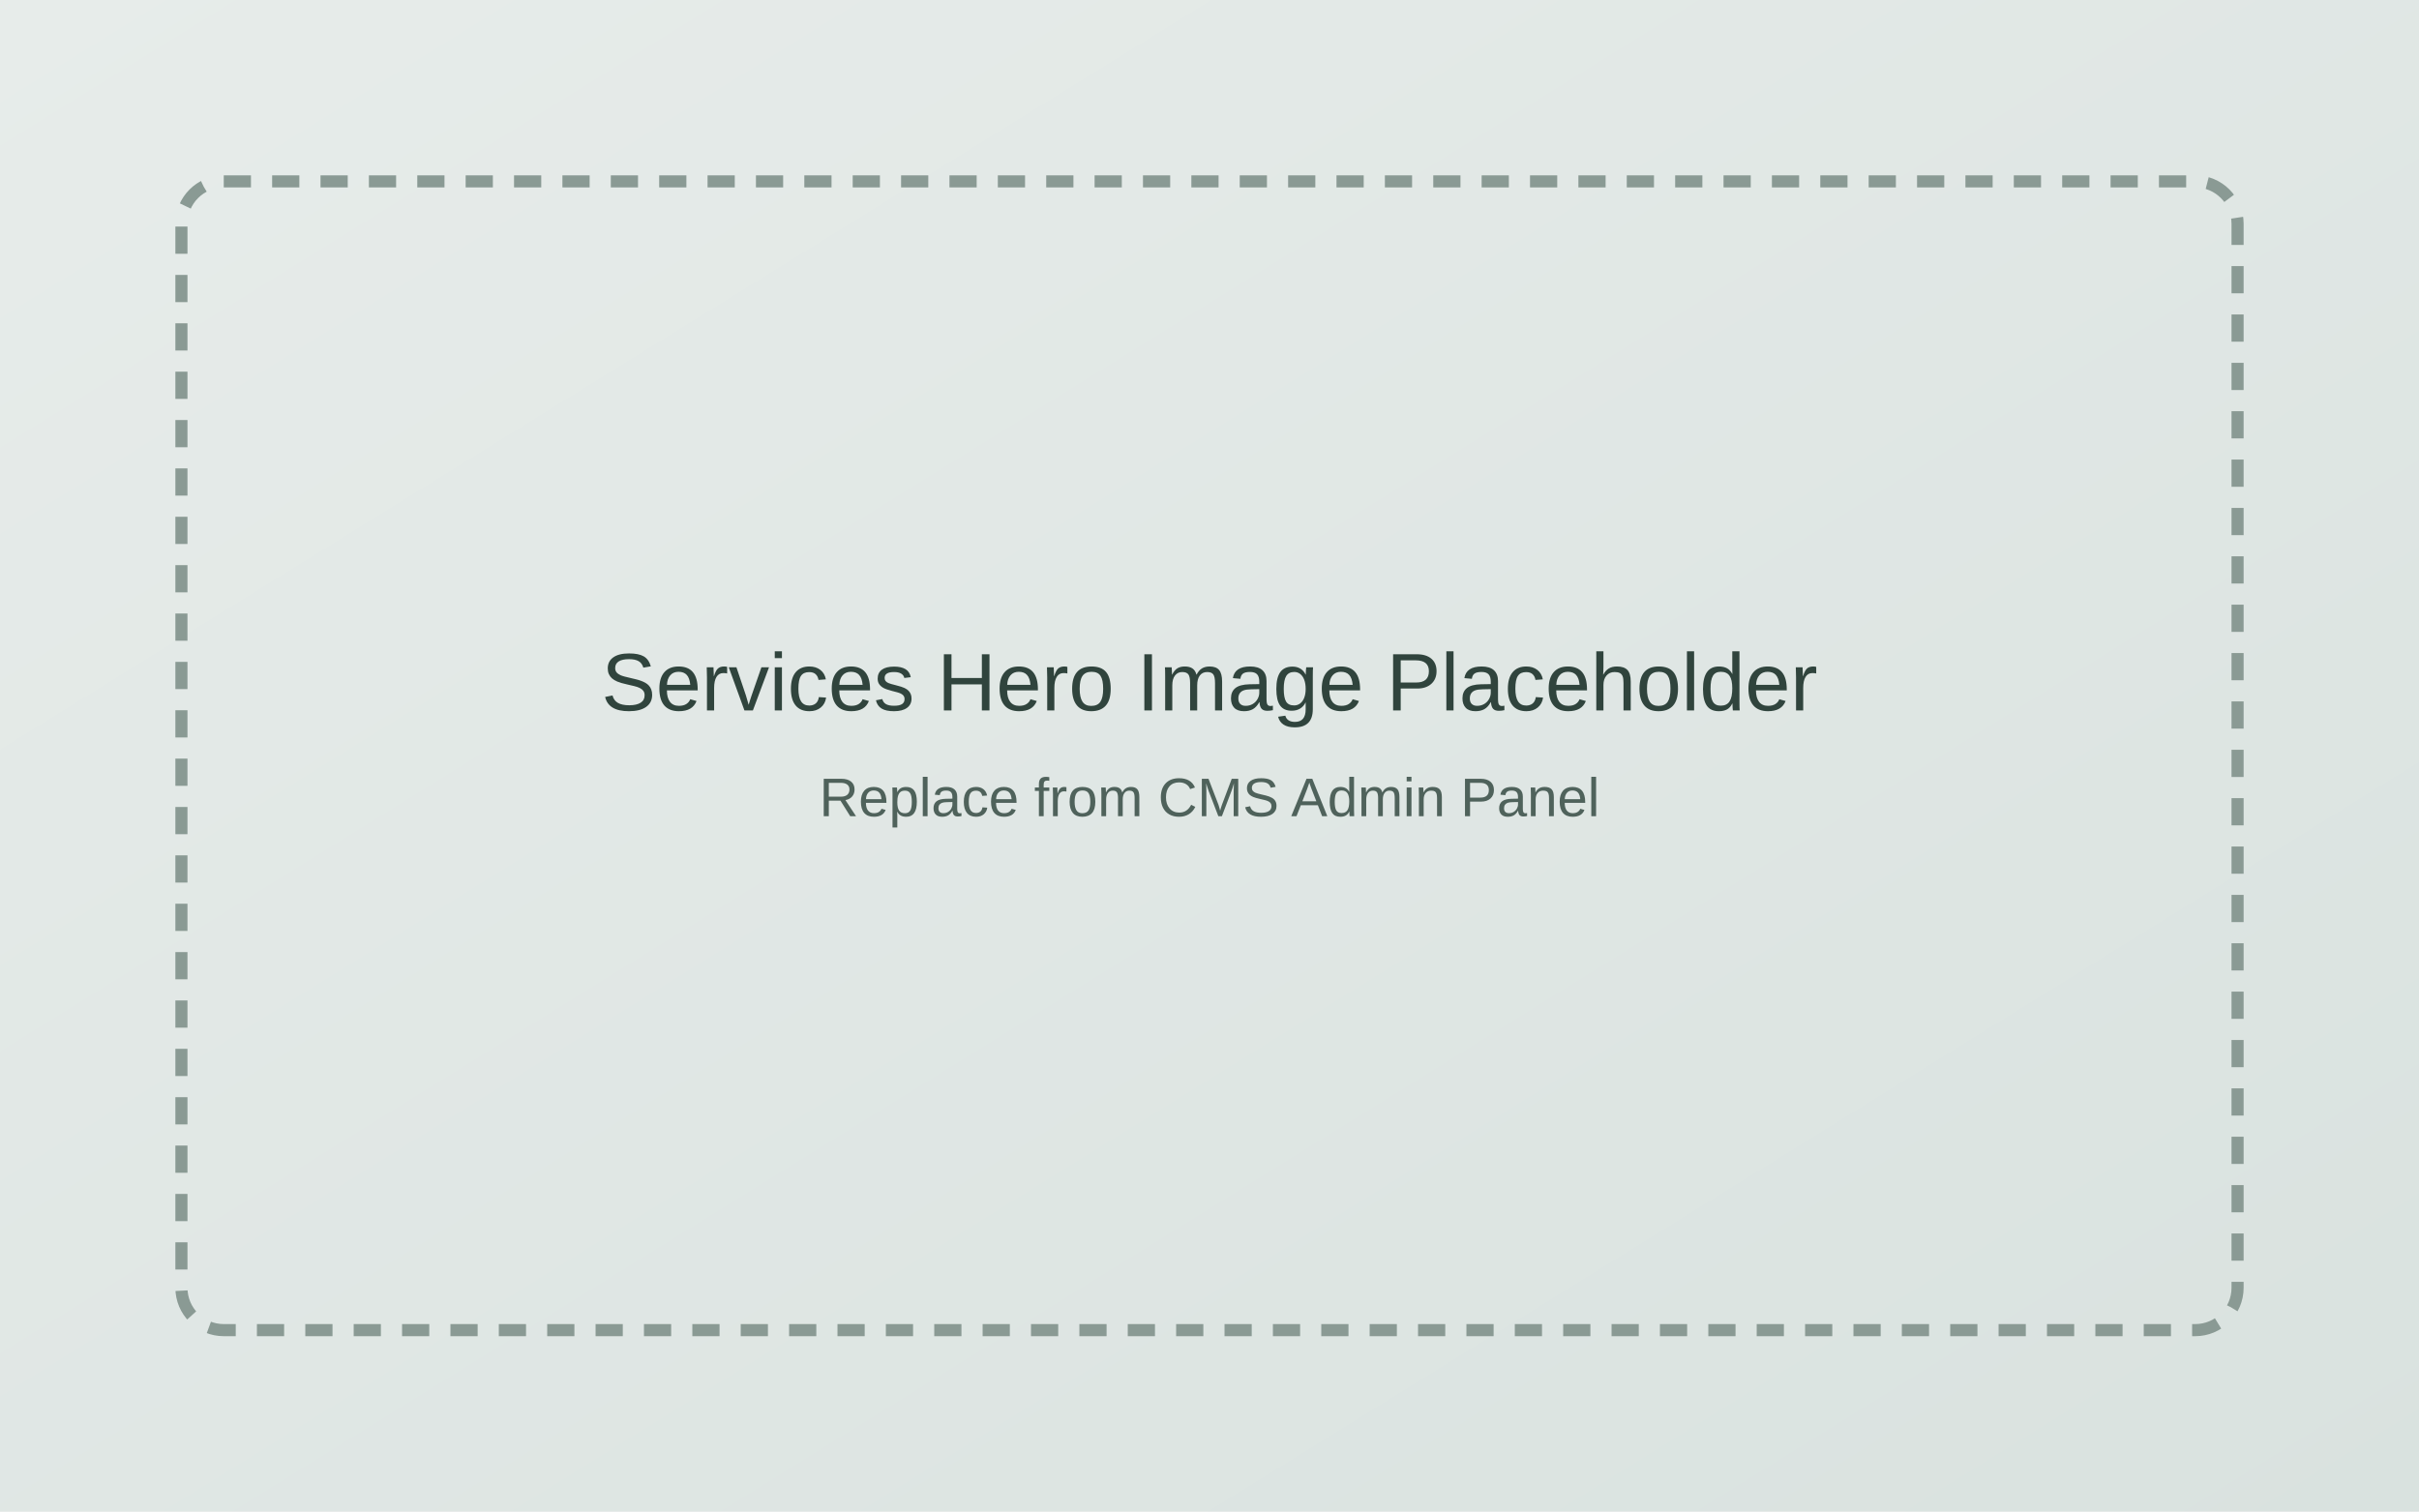
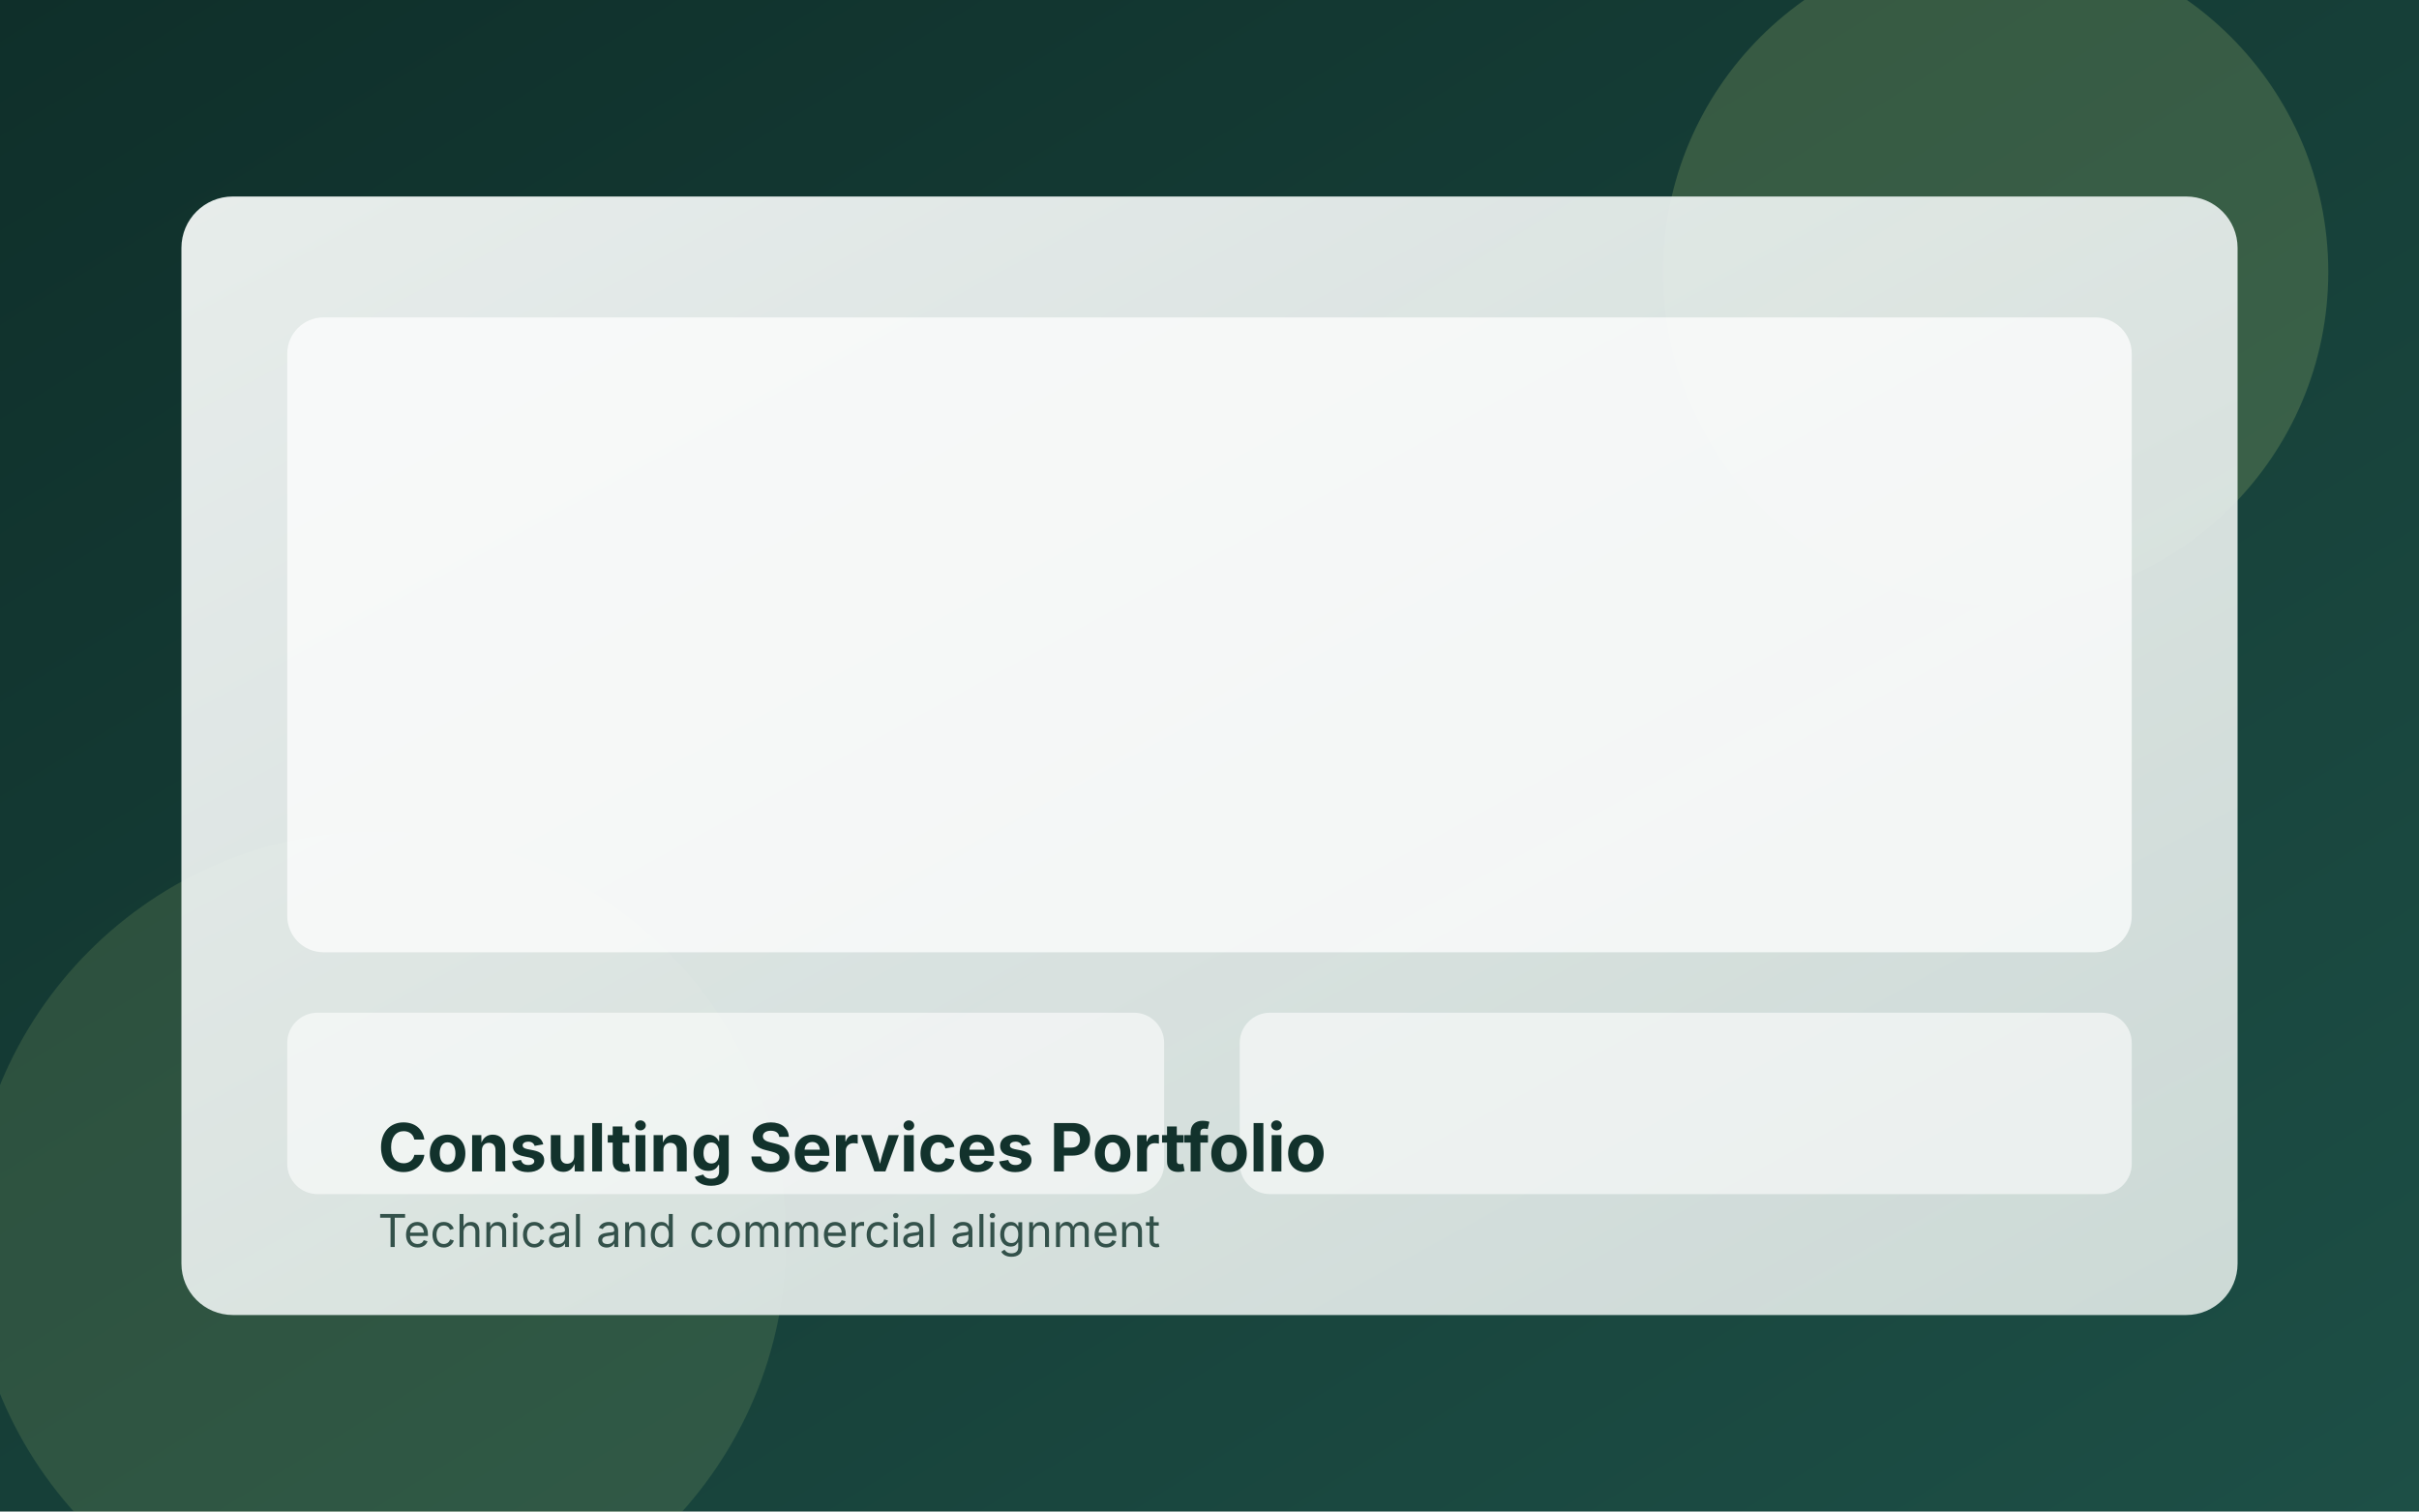
- <svg xmlns="http://www.w3.org/2000/svg" width="1600" height="1000" viewBox="0 0 1600 1000" role="img" aria-label="Services Hero Image Placeholder">
+ <svg xmlns="http://www.w3.org/2000/svg" width="1600" height="1000" viewBox="0 0 1600 1000" role="img" aria-label="Consulting Services Portfolio">
  <defs>
-     <linearGradient id="g" x1="0" y1="0" x2="1" y2="1">
-       <stop offset="0%" stop-color="#e7ecea" />
-       <stop offset="100%" stop-color="#d9e2df" />
+     <linearGradient id="bg" x1="0" y1="0" x2="1" y2="1">
+       <stop offset="0%" stop-color="#0f2f2a" />
+       <stop offset="100%" stop-color="#1d4f46" />
+     </linearGradient>
+     <linearGradient id="panel" x1="0" y1="0" x2="1" y2="1">
+       <stop offset="0%" stop-color="#f2f6f5" stop-opacity="0.95" />
+       <stop offset="100%" stop-color="#dce6e3" stop-opacity="0.92" />
    </linearGradient>
  </defs>
-   <rect width="1600" height="1000" fill="url(#g)" />
-   <rect x="120" y="120" width="1360" height="760" rx="28" fill="none" stroke="#8a9a94" stroke-width="8" stroke-dasharray="18 14" />
-   <text x="800" y="470" text-anchor="middle" font-family="Arial, sans-serif" font-size="54" fill="#30443d">Services Hero Image Placeholder</text>
-   <text x="800" y="540" text-anchor="middle" font-family="Arial, sans-serif" font-size="36" fill="#4f625b">Replace from CMS Admin Panel</text>
+   <rect width="1600" height="1000" fill="url(#bg)" />
+   <circle cx="1320" cy="180" r="220" fill="#b2c978" fill-opacity="0.22" />
+   <circle cx="250" cy="820" r="270" fill="#b2c978" fill-opacity="0.16" />
+   <rect x="120" y="130" width="1360" height="740" rx="34" fill="url(#panel)" />
+   <rect x="190" y="210" width="1220" height="420" rx="24" fill="#ffffff" fill-opacity="0.72" />
+   <rect x="190" y="670" width="580" height="120" rx="20" fill="#ffffff" fill-opacity="0.58" />
+   <rect x="820" y="670" width="590" height="120" rx="20" fill="#ffffff" fill-opacity="0.58" />
+   <text x="250" y="775" font-family="Inter, Arial, sans-serif" font-size="44" font-weight="700" fill="#12322c">Consulting Services Portfolio</text>
+   <text x="250" y="825" font-family="Inter, Arial, sans-serif" font-size="30" fill="#33514a">Technical and commercial alignment</text>
</svg>
